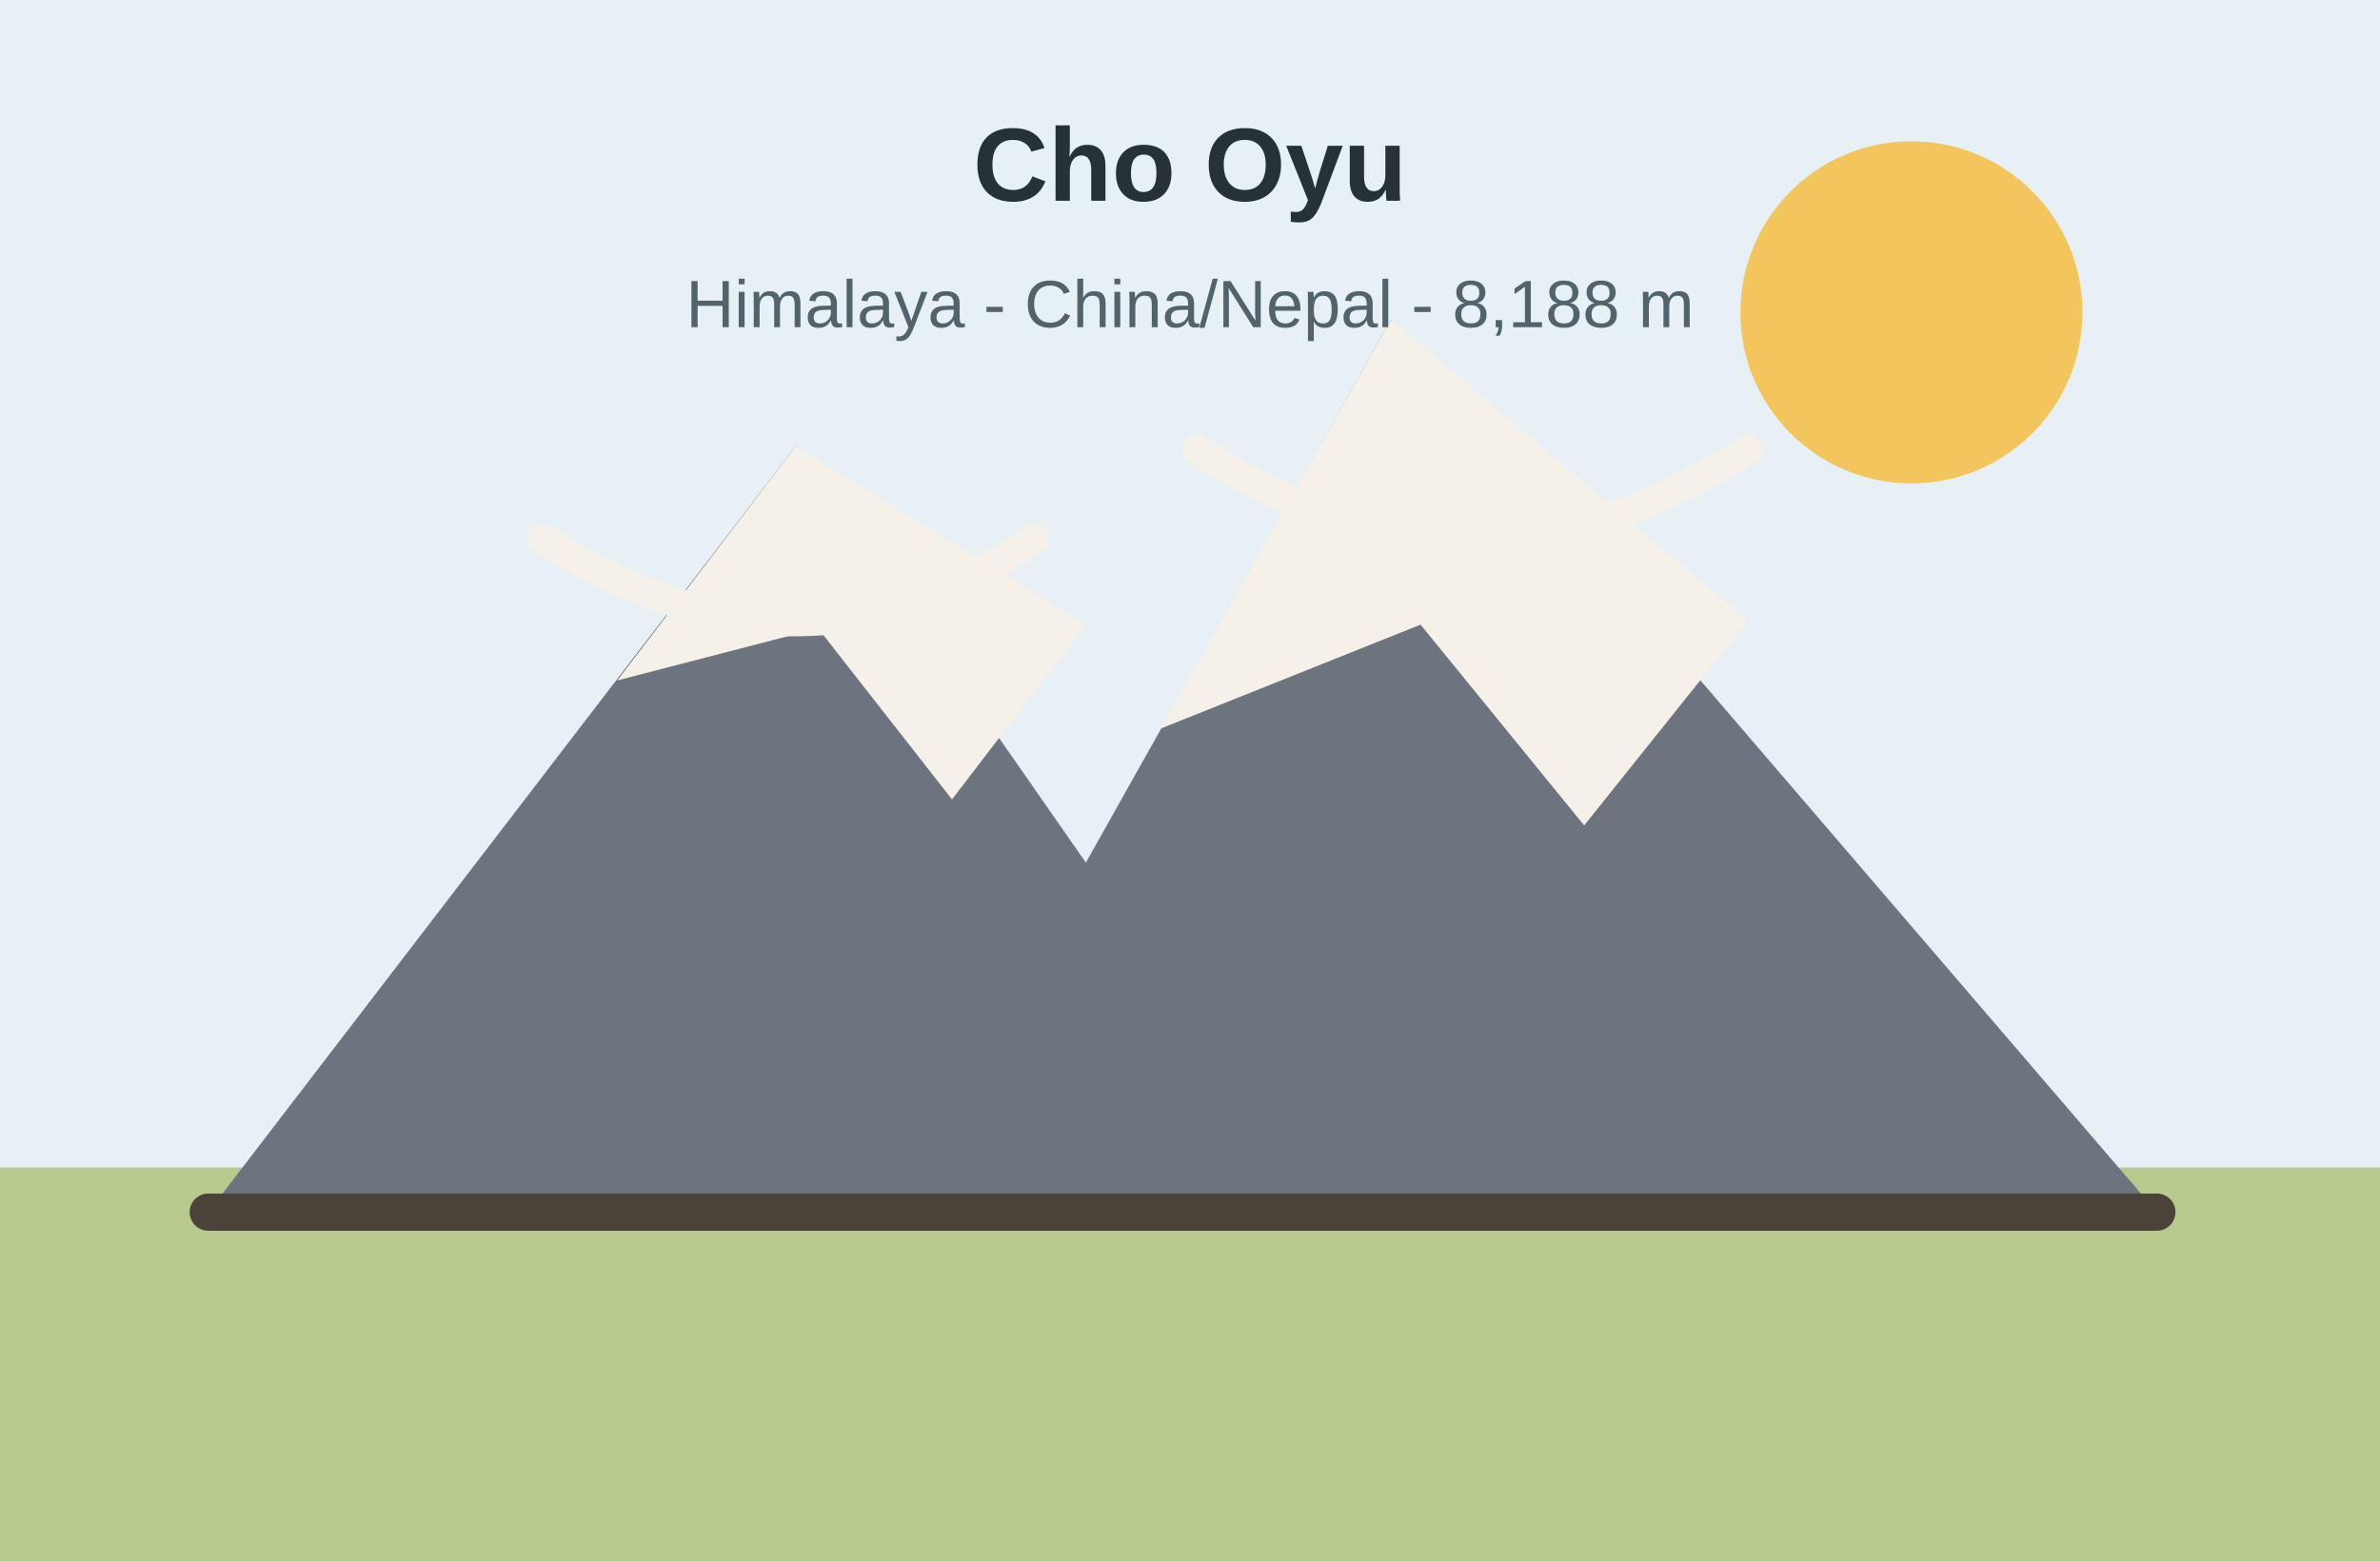
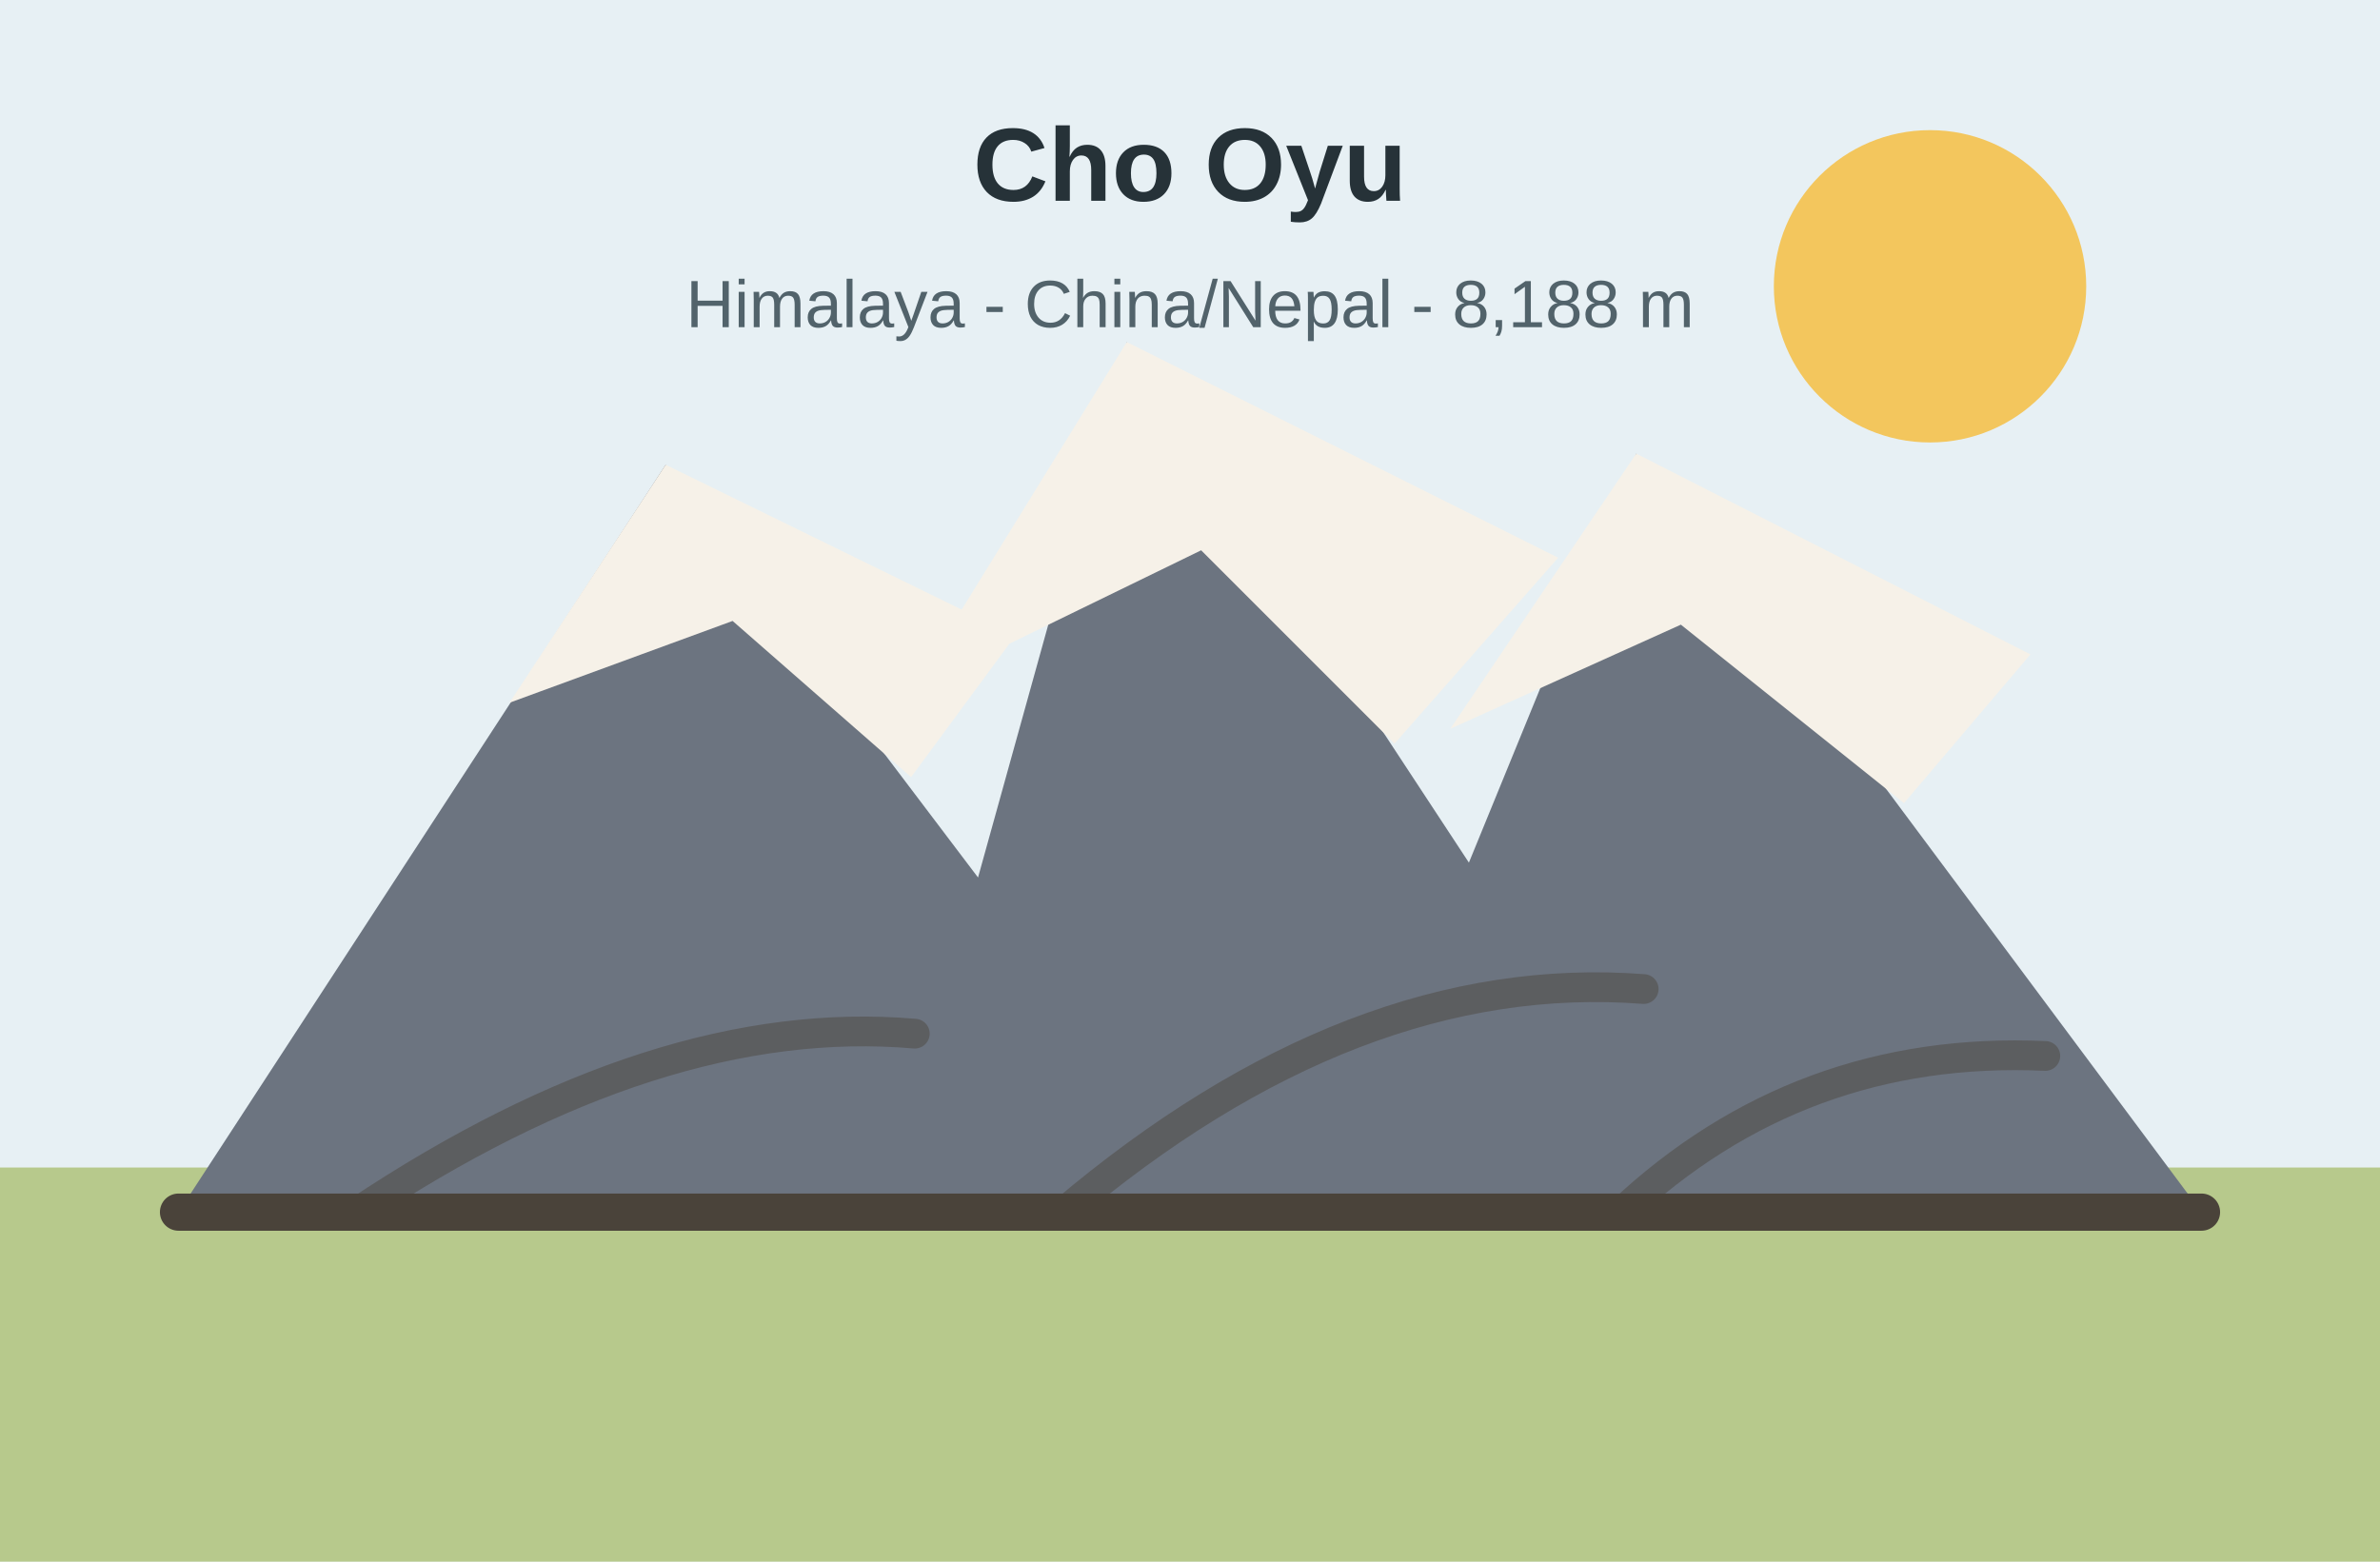
<svg xmlns="http://www.w3.org/2000/svg" viewBox="0 0 640 420" role="img" aria-label="Cho Oyu">
  <rect width="640" height="420" fill="#e7f0f4" />
-   <circle cx="514" cy="84" r="46" fill="#f3c65d" />
+   <circle cx="519" cy="77" r="42" fill="#f3c65d" />
  <rect y="314" width="640" height="106" fill="#b7c98c" />
-   <path d="M56 326 214 120l78 112 82-146 206 240z" fill="#6c7480" />
-   <path d="M214 120 166 183l54-14 36 46 36-47zM374 86l-62 110 70-28 44 54 44-55z" fill="#f6f1e8" />
-   <path d="M56 326h524" stroke="#4a433a" stroke-width="10" stroke-linecap="round" />
-   <path d="M146 145c44 28 88 31 132 0M322 121c50 32 98 32 148 0" fill="none" stroke="#f6f1e8" stroke-width="8" stroke-linecap="round" />
  <text x="320" y="54" text-anchor="middle" font-family="Arial, sans-serif" font-size="28" font-weight="700" fill="#263238">Cho Oyu</text>
  <text x="320" y="88" text-anchor="middle" font-family="Arial, sans-serif" font-size="18" fill="#52636b">Himalaya - China/Nepal - 8,188 m</text>
+   <path d="M48 326 179 125 263 236 303 92 395 232 440 122 592 326z" fill="#6c7480" />
+   <path d="M179 125 137 189 197 167 245 209 273 171zM303 92 245 186 323 148 375 200 419 150zM440 122 390 196 452 168 512 216 546 176z" fill="#f6f1e8" />
+   <path d="M96 326c54-36 104-52 150-48M286 326c52-44 104-64 156-60M436 326c32-30 70-44 114-42" fill="none" stroke="#4a433a" stroke-width="8" stroke-linecap="round" opacity=".45" />
+   <path d="M48 326h544" stroke="#4a433a" stroke-width="10" stroke-linecap="round" />
</svg>
